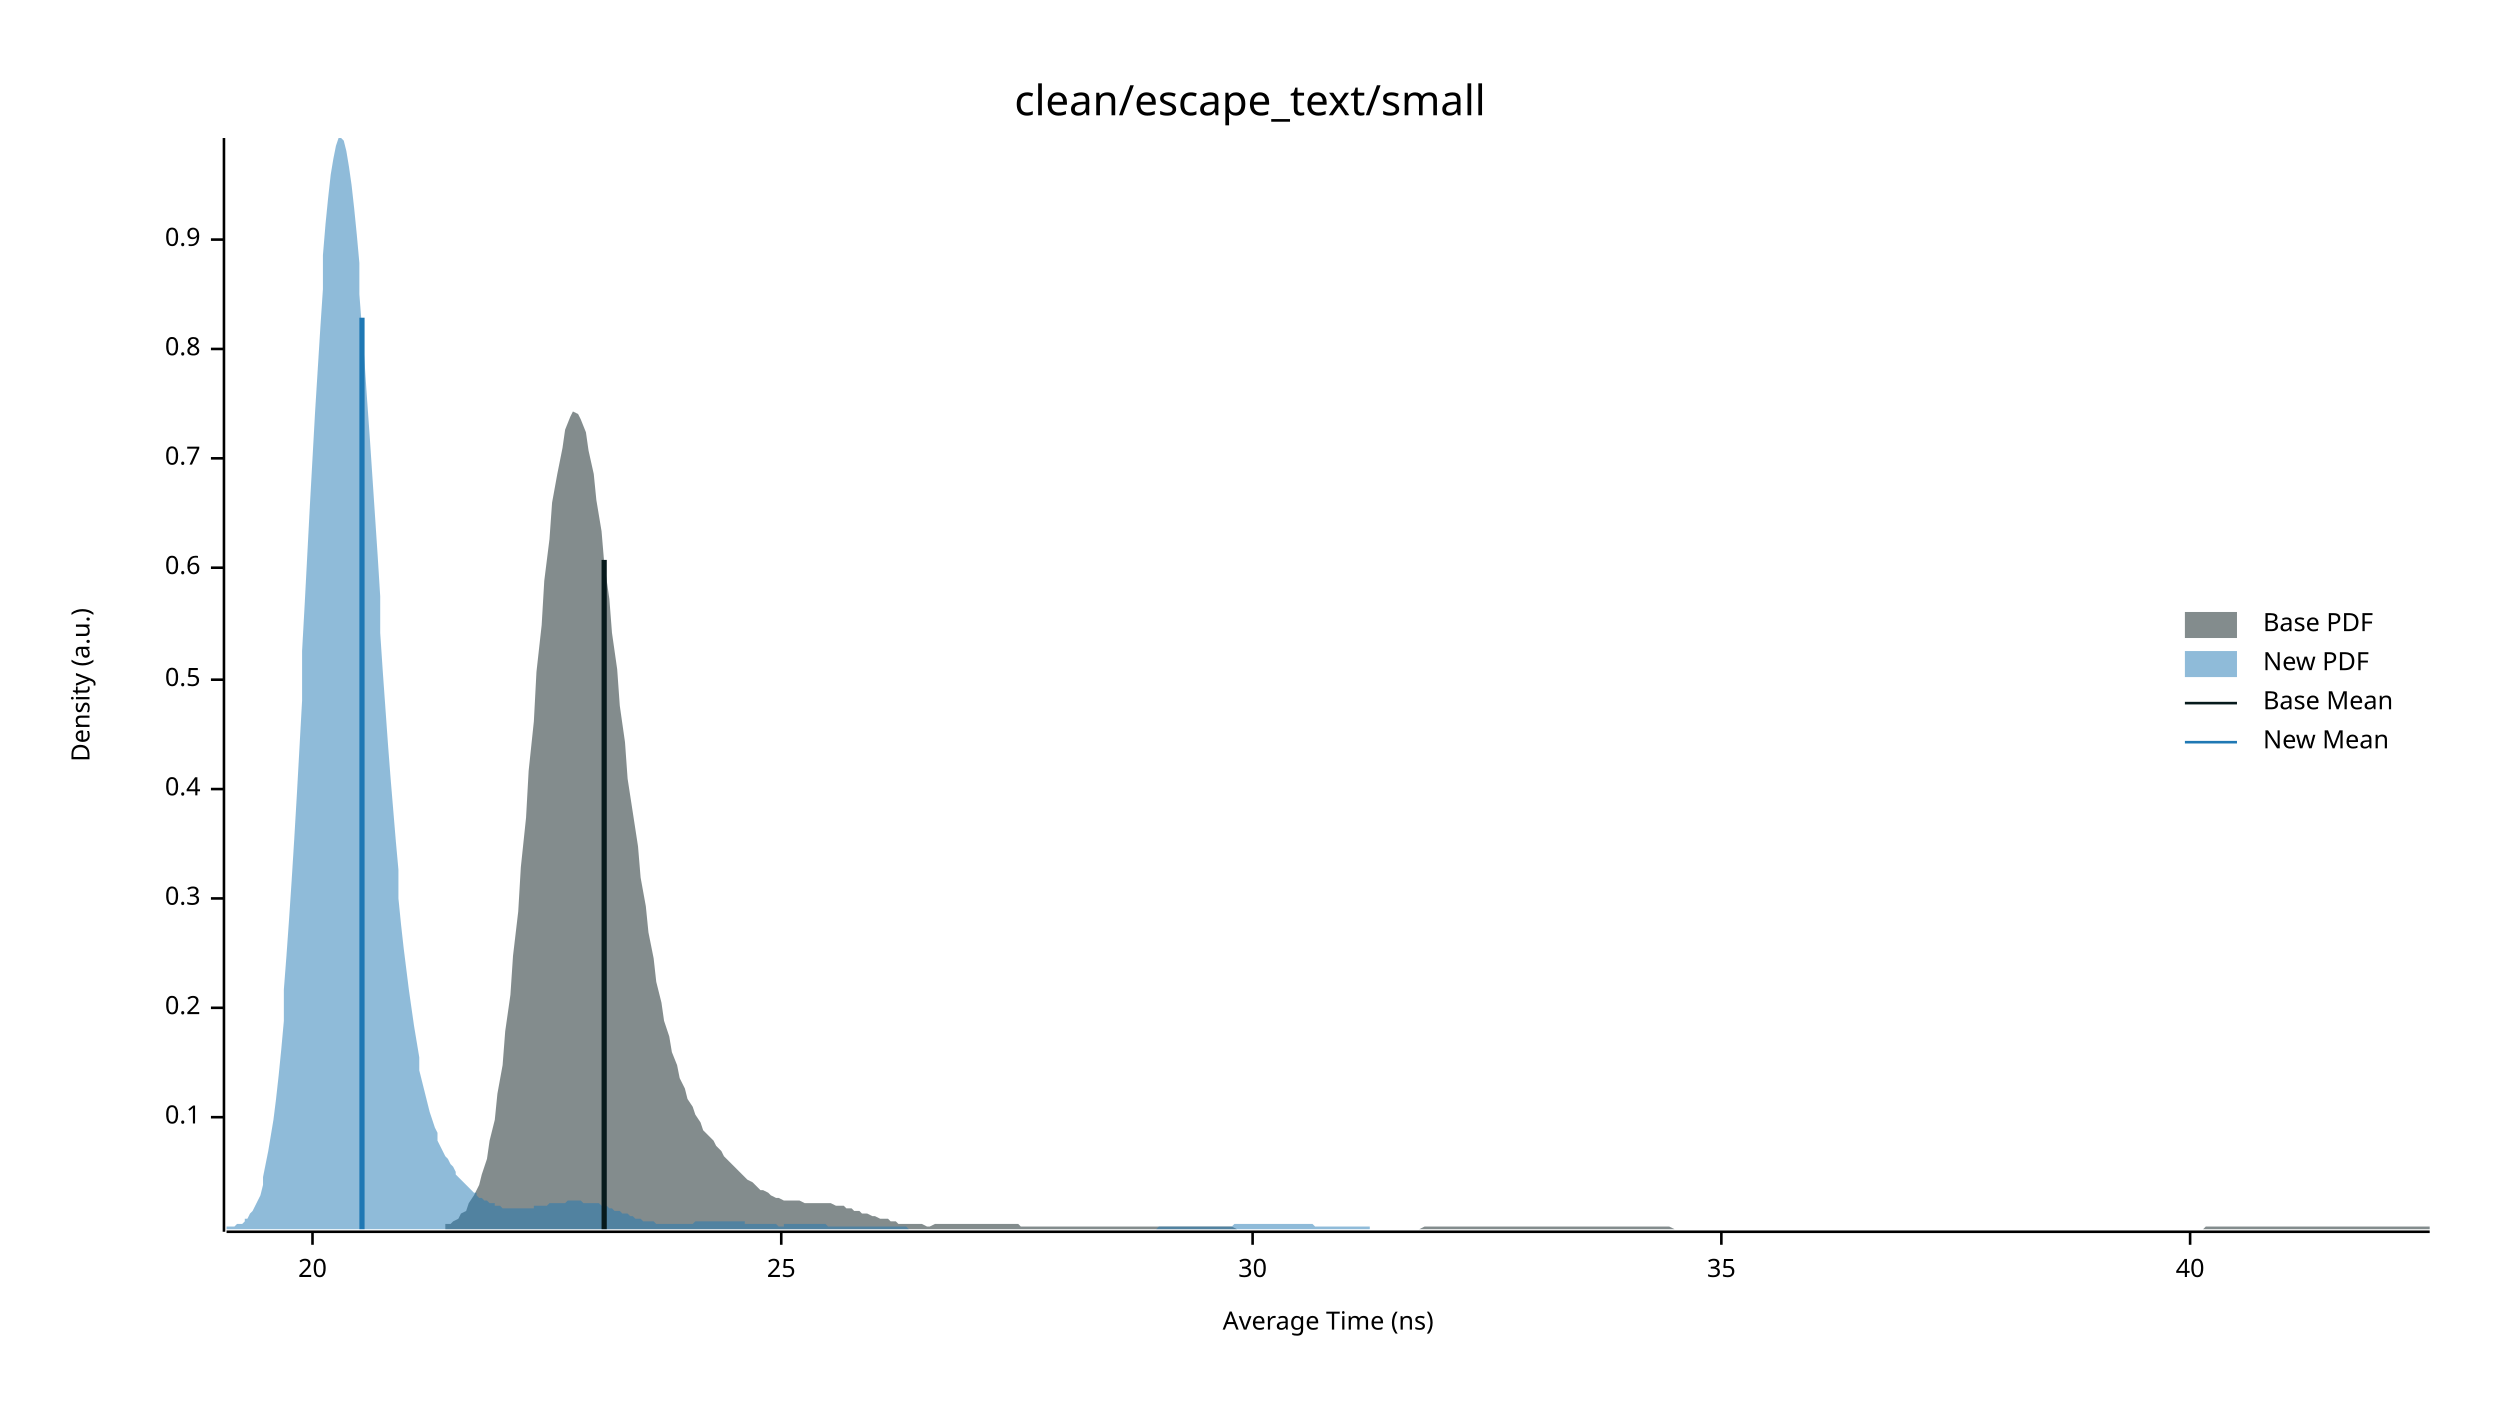
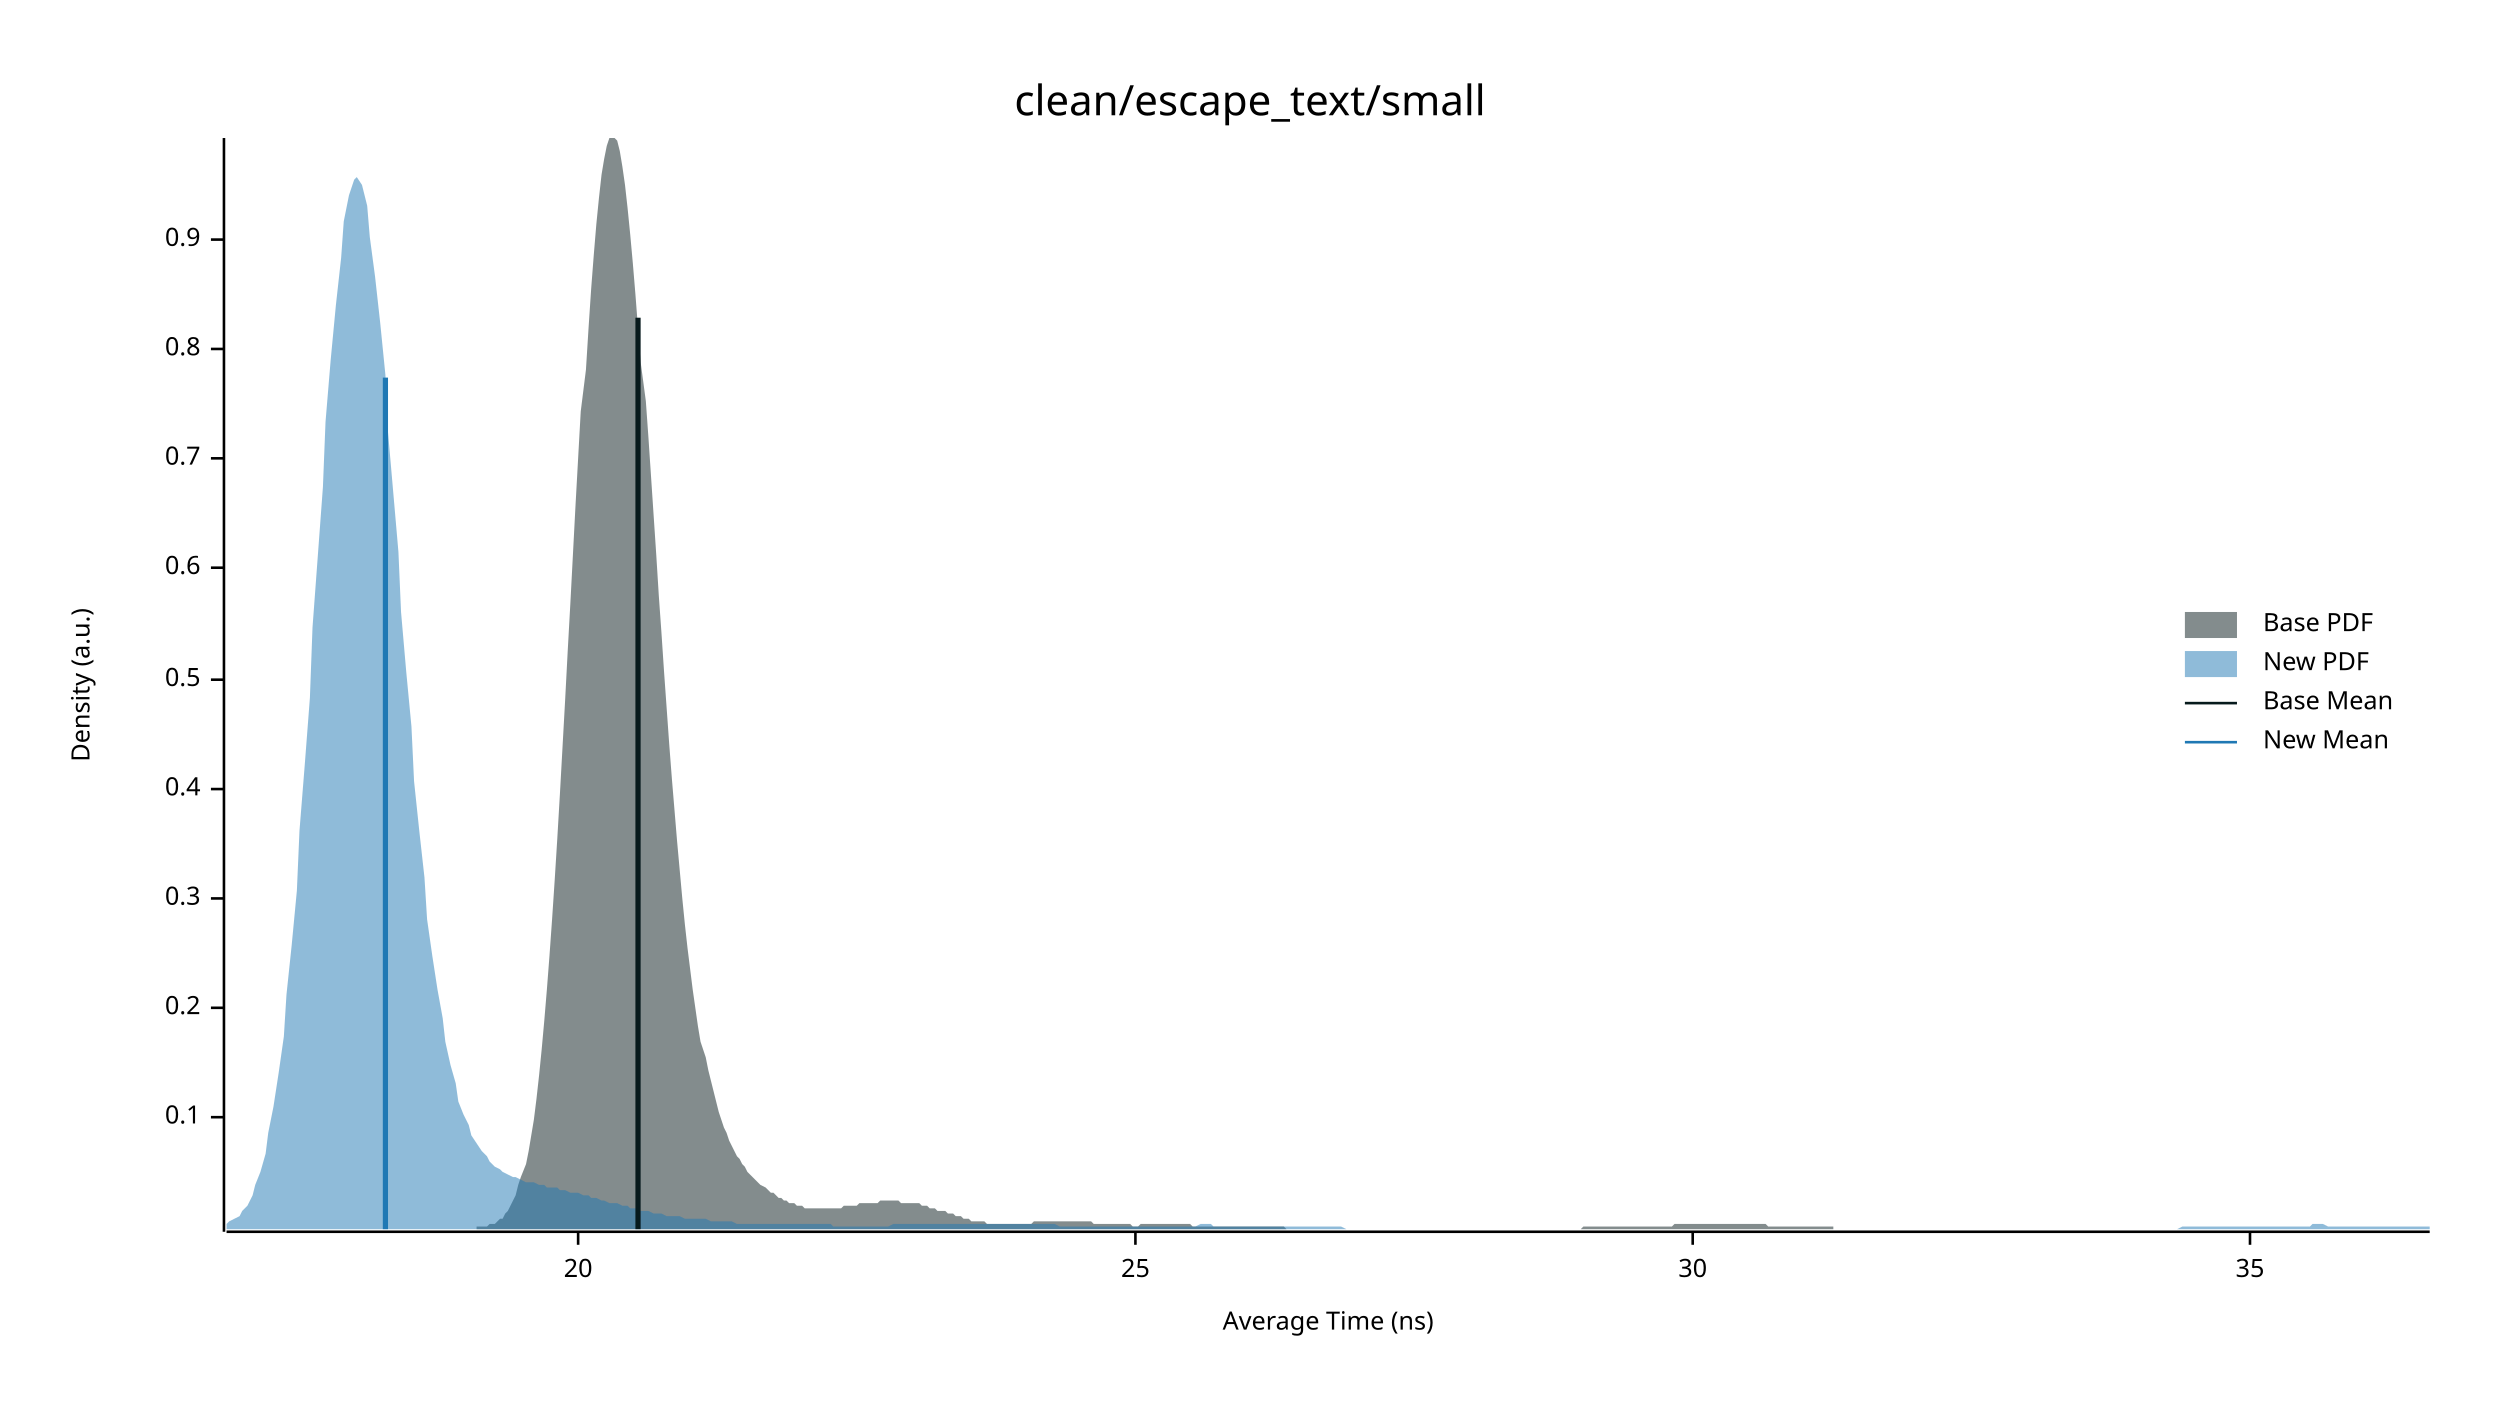
<svg xmlns="http://www.w3.org/2000/svg" width="960" height="540" viewBox="0 0 960 540">
  <text x="480" y="32" dy="0.76em" text-anchor="middle" font-family="sans-serif" font-size="16.129" opacity="1" fill="#000000">
clean/escape_text/small
</text>
  <text x="27" y="263" dy="0.76em" text-anchor="middle" font-family="sans-serif" font-size="9.677" opacity="1" fill="#000000" transform="rotate(270, 27, 263)">
Density (a.u.)
</text>
  <text x="510" y="513" dy="-0.5ex" text-anchor="middle" font-family="sans-serif" font-size="9.677" opacity="1" fill="#000000">
Average Time (ns)
</text>
  <polyline fill="none" opacity="1" stroke="#000000" stroke-width="1" points="86,53 86,473 " />
  <text x="77" y="429" dy="0.5ex" text-anchor="end" font-family="sans-serif" font-size="9.677" opacity="1" fill="#000000">
0.1
</text>
  <polyline fill="none" opacity="1" stroke="#000000" stroke-width="1" points="81,429 86,429 " />
  <text x="77" y="387" dy="0.5ex" text-anchor="end" font-family="sans-serif" font-size="9.677" opacity="1" fill="#000000">
0.2
</text>
  <polyline fill="none" opacity="1" stroke="#000000" stroke-width="1" points="81,387 86,387 " />
  <text x="77" y="345" dy="0.5ex" text-anchor="end" font-family="sans-serif" font-size="9.677" opacity="1" fill="#000000">
0.3
</text>
  <polyline fill="none" opacity="1" stroke="#000000" stroke-width="1" points="81,345 86,345 " />
  <text x="77" y="303" dy="0.5ex" text-anchor="end" font-family="sans-serif" font-size="9.677" opacity="1" fill="#000000">
0.4
</text>
  <polyline fill="none" opacity="1" stroke="#000000" stroke-width="1" points="81,303 86,303 " />
  <text x="77" y="261" dy="0.5ex" text-anchor="end" font-family="sans-serif" font-size="9.677" opacity="1" fill="#000000">
0.5
</text>
  <polyline fill="none" opacity="1" stroke="#000000" stroke-width="1" points="81,261 86,261 " />
  <text x="77" y="218" dy="0.5ex" text-anchor="end" font-family="sans-serif" font-size="9.677" opacity="1" fill="#000000">
0.6
</text>
  <polyline fill="none" opacity="1" stroke="#000000" stroke-width="1" points="81,218 86,218 " />
  <text x="77" y="176" dy="0.5ex" text-anchor="end" font-family="sans-serif" font-size="9.677" opacity="1" fill="#000000">
0.7
</text>
  <polyline fill="none" opacity="1" stroke="#000000" stroke-width="1" points="81,176 86,176 " />
  <text x="77" y="134" dy="0.5ex" text-anchor="end" font-family="sans-serif" font-size="9.677" opacity="1" fill="#000000">
0.8
</text>
  <polyline fill="none" opacity="1" stroke="#000000" stroke-width="1" points="81,134 86,134 " />
  <text x="77" y="92" dy="0.5ex" text-anchor="end" font-family="sans-serif" font-size="9.677" opacity="1" fill="#000000">
0.9
</text>
  <polyline fill="none" opacity="1" stroke="#000000" stroke-width="1" points="81,92 86,92 " />
  <polyline fill="none" opacity="1" stroke="#000000" stroke-width="1" points="87,473 933,473 " />
-   <text x="120" y="483" dy="0.76em" text-anchor="middle" font-family="sans-serif" font-size="9.677" opacity="1" fill="#000000">
+   <text x="222" y="483" dy="0.76em" text-anchor="middle" font-family="sans-serif" font-size="9.677" opacity="1" fill="#000000">
20
</text>
-   <polyline fill="none" opacity="1" stroke="#000000" stroke-width="1" points="120,473 120,478 " />
-   <text x="300" y="483" dy="0.76em" text-anchor="middle" font-family="sans-serif" font-size="9.677" opacity="1" fill="#000000">
+   <polyline fill="none" opacity="1" stroke="#000000" stroke-width="1" points="222,473 222,478 " />
+   <text x="436" y="483" dy="0.76em" text-anchor="middle" font-family="sans-serif" font-size="9.677" opacity="1" fill="#000000">
25
</text>
-   <polyline fill="none" opacity="1" stroke="#000000" stroke-width="1" points="300,473 300,478 " />
-   <text x="481" y="483" dy="0.76em" text-anchor="middle" font-family="sans-serif" font-size="9.677" opacity="1" fill="#000000">
+   <polyline fill="none" opacity="1" stroke="#000000" stroke-width="1" points="436,473 436,478 " />
+   <text x="650" y="483" dy="0.76em" text-anchor="middle" font-family="sans-serif" font-size="9.677" opacity="1" fill="#000000">
30
</text>
-   <polyline fill="none" opacity="1" stroke="#000000" stroke-width="1" points="481,473 481,478 " />
-   <text x="661" y="483" dy="0.76em" text-anchor="middle" font-family="sans-serif" font-size="9.677" opacity="1" fill="#000000">
+   <polyline fill="none" opacity="1" stroke="#000000" stroke-width="1" points="650,473 650,478 " />
+   <text x="864" y="483" dy="0.76em" text-anchor="middle" font-family="sans-serif" font-size="9.677" opacity="1" fill="#000000">
35
</text>
-   <polyline fill="none" opacity="1" stroke="#000000" stroke-width="1" points="661,473 661,478 " />
-   <text x="841" y="483" dy="0.76em" text-anchor="middle" font-family="sans-serif" font-size="9.677" opacity="1" fill="#000000">
- 40
- </text>
-   <polyline fill="none" opacity="1" stroke="#000000" stroke-width="1" points="841,473 841,478 " />
-   <polygon opacity="0.5" fill="#071A1C" points="171,470 173,470 174,469 176,468 177,466 179,465 180,462 182,459 184,455 185,451 187,445 188,438 190,430 191,420 193,409 194,396 196,382 197,367 199,350 200,333 202,314 203,296 205,277 206,258 208,240 209,223 211,207 212,193 214,182 216,172 217,165 219,160 220,158 222,159 223,161 225,166 226,173 228,182 229,192 231,204 232,216 234,230 235,243 237,257 238,271 240,285 241,299 243,312 245,325 246,337 248,348 249,358 251,368 252,377 254,385 255,392 257,398 258,404 260,409 261,414 263,418 264,422 266,425 267,428 269,431 270,434 272,436 274,438 275,440 277,442 278,444 280,446 281,447 283,449 284,450 286,452 287,453 289,454 290,455 292,457 293,457 295,458 296,459 298,460 299,460 301,461 302,461 304,461 306,461 307,461 309,462 310,462 312,462 313,462 315,462 316,462 318,462 319,462 321,463 322,463 324,463 325,464 327,464 328,465 330,465 331,466 333,466 335,467 336,467 338,468 339,468 341,468 342,469 344,469 345,470 347,470 348,470 350,470 351,470 353,470 354,470 356,471 357,471 359,470 360,470 362,470 364,470 365,470 367,470 368,470 370,470 371,470 373,470 374,470 376,470 377,470 379,470 380,470 382,470 383,470 385,470 386,470 388,470 389,470 391,470 392,471 394,471 396,471 397,471 399,471 400,471 402,471 403,471 405,471 406,471 408,471 409,471 411,471 412,471 414,471 415,471 417,471 418,471 420,471 421,471 423,471 425,471 426,471 428,471 429,471 431,471 432,471 434,471 435,471 437,471 438,471 440,471 441,471 443,471 444,471 446,471 447,471 449,471 450,471 452,471 454,471 455,471 457,471 458,471 460,471 461,471 463,471 464,471 466,471 467,471 469,471 470,471 472,471 473,471 475,472 476,472 478,472 479,472 481,472 482,472 484,472 486,472 487,472 489,472 490,472 492,472 493,472 495,472 496,472 498,472 499,472 501,472 502,472 504,472 505,472 507,472 508,472 510,472 511,472 513,472 515,472 516,472 518,472 519,472 521,472 522,472 524,472 525,472 527,472 528,472 530,472 531,472 533,472 534,472 536,472 537,472 539,472 540,472 542,472 544,472 545,472 547,471 548,471 550,471 551,471 553,471 554,471 556,471 557,471 559,471 560,471 562,471 563,471 565,471 566,471 568,471 569,471 571,471 572,471 574,471 576,471 577,471 579,471 580,471 582,471 583,471 585,471 586,471 588,471 589,471 591,471 592,471 594,471 595,471 597,471 598,471 600,471 601,471 603,471 605,471 606,471 608,471 609,471 611,471 612,471 614,471 615,471 617,471 618,471 620,471 621,471 623,471 624,471 626,471 627,471 629,471 630,471 632,471 634,471 635,471 637,471 638,471 640,471 641,471 643,472 644,472 646,472 647,472 649,472 650,472 652,472 653,472 655,472 656,472 658,472 659,472 661,472 662,472 664,472 666,472 667,472 669,472 670,472 672,472 673,472 675,472 676,472 678,472 679,472 681,472 682,472 684,472 685,472 687,472 688,472 690,472 691,472 693,472 695,472 696,472 698,472 699,472 701,472 702,472 704,472 705,472 707,472 708,472 710,472 711,472 713,472 714,472 716,472 717,472 719,472 720,472 722,472 724,472 725,472 727,472 728,472 730,472 731,472 733,472 734,472 736,472 737,472 739,472 740,472 742,472 743,472 745,472 746,472 748,472 749,472 751,472 753,472 754,472 756,472 757,472 759,472 760,472 762,472 763,472 765,472 766,472 768,472 769,472 771,472 772,472 774,472 775,472 777,472 778,472 780,472 781,472 783,472 785,472 786,472 788,472 789,472 791,472 792,472 794,472 795,472 797,472 798,472 800,472 801,472 803,472 804,472 806,472 807,472 809,472 810,472 812,472 814,472 815,472 817,472 818,472 820,472 821,472 823,472 824,472 826,472 827,472 829,472 830,472 832,472 833,472 835,472 836,472 838,472 839,472 841,472 843,472 844,472 846,472 847,471 849,471 850,471 852,471 853,471 855,471 856,471 858,471 859,471 861,471 862,471 864,471 865,471 867,471 868,471 870,471 871,471 873,471 875,471 876,471 878,471 879,471 881,471 882,471 884,471 885,471 887,471 888,471 890,471 891,471 893,471 894,471 896,471 897,471 899,471 900,471 902,471 904,471 905,471 907,471 908,471 910,471 911,471 913,471 914,471 916,471 917,471 919,471 920,471 922,471 923,471 925,471 926,471 928,471 929,471 931,471 933,471 933,472 171,472 " />
-   <polygon opacity="0.5" fill="#1F78B4" points="87,471 87,471 88,471 89,471 90,471 91,470 92,470 93,470 94,469 94,468 95,468 96,466 97,465 98,463 99,461 100,459 101,455 101,452 102,447 103,442 104,436 105,430 106,422 107,413 108,403 109,392 109,380 110,367 111,353 112,338 113,322 114,305 115,287 116,269 116,250 117,232 118,213 119,194 120,176 121,158 122,142 123,126 124,111 124,98 125,86 126,76 127,67 128,61 129,56 130,53 131,53 131,53 132,54 133,58 134,64 135,71 136,80 137,90 138,101 138,113 139,126 140,139 141,154 142,168 143,183 144,198 145,213 146,229 146,243 147,258 148,272 149,286 150,299 151,311 152,323 153,334 153,345 154,355 155,364 156,372 157,380 158,387 159,394 160,400 161,406 161,411 162,415 163,419 164,423 165,427 166,430 167,433 168,435 168,438 169,440 170,442 171,444 172,445 173,447 174,448 175,450 175,451 176,452 177,453 178,454 179,455 180,456 181,457 182,458 183,458 183,459 184,460 185,460 186,461 187,461 188,462 189,462 190,462 190,463 191,463 192,463 193,464 194,464 195,464 196,464 197,464 198,464 198,464 199,464 200,464 201,464 202,464 203,464 204,464 205,464 205,463 206,463 207,463 208,463 209,463 210,463 211,462 212,462 212,462 213,462 214,462 215,462 216,462 217,462 218,461 219,461 220,461 220,461 221,461 222,461 223,461 224,462 225,462 226,462 227,462 227,462 228,462 229,462 230,462 231,463 232,463 233,463 234,464 235,464 235,464 236,465 237,465 238,465 239,466 240,466 241,466 242,467 242,467 243,467 244,468 245,468 246,468 247,469 248,469 249,469 249,469 250,469 251,469 252,470 253,470 254,470 255,470 256,470 257,470 257,470 258,470 259,470 260,470 261,470 262,470 263,470 264,470 264,470 265,470 266,470 267,469 268,469 269,469 270,469 271,469 272,469 272,469 273,469 274,469 275,469 276,469 277,469 278,469 279,469 279,469 280,469 281,469 282,469 283,469 284,469 285,469 286,469 286,470 287,470 288,470 289,470 290,470 291,470 292,470 293,470 294,470 294,470 295,470 296,470 297,470 298,470 299,471 300,471 301,471 301,470 302,470 303,470 304,470 305,470 306,470 307,470 308,470 309,470 309,470 310,470 311,470 312,470 313,470 314,470 315,470 316,470 316,470 317,470 318,471 319,471 320,471 321,471 322,471 323,471 323,471 324,471 325,471 326,471 327,471 328,471 329,471 330,471 331,471 331,471 332,471 333,471 334,471 335,471 336,471 337,471 338,471 338,471 339,471 340,471 341,471 342,471 343,471 344,471 345,471 346,471 346,471 347,471 348,471 349,472 350,472 351,472 352,472 353,472 353,472 354,472 355,472 356,472 357,472 358,472 359,472 360,472 360,472 361,472 362,472 363,472 364,472 365,472 366,472 367,472 368,472 368,472 369,472 370,472 371,472 372,472 373,472 374,472 375,472 375,472 376,472 377,472 378,472 379,472 380,472 381,472 382,472 383,472 383,472 384,472 385,472 386,472 387,472 388,472 389,472 390,472 390,472 391,472 392,472 393,472 394,472 395,472 396,472 397,472 397,472 398,472 399,472 400,472 401,472 402,472 403,472 404,472 405,472 405,472 406,472 407,472 408,472 409,472 410,472 411,472 412,472 412,472 413,472 414,472 415,472 416,472 417,472 418,472 419,472 420,472 420,472 421,472 422,472 423,472 424,472 425,472 426,472 427,472 427,472 428,472 429,472 430,472 431,472 432,472 433,472 434,472 434,472 435,472 436,472 437,472 438,472 439,472 440,472 441,472 442,472 442,472 443,472 444,472 445,471 446,471 447,471 448,471 449,471 449,471 450,471 451,471 452,471 453,471 454,471 455,471 456,471 457,471 457,471 458,471 459,471 460,471 461,471 462,471 463,471 464,471 464,471 465,471 466,471 467,471 468,471 469,471 470,471 471,471 471,471 472,471 473,471 474,470 475,470 476,470 477,470 478,470 479,470 479,470 480,470 481,470 482,470 483,470 484,470 485,470 486,470 486,470 487,470 488,470 489,470 490,470 491,470 492,470 493,470 494,470 494,470 495,470 496,470 497,470 498,470 499,470 500,470 501,470 501,470 502,470 503,470 504,470 505,471 506,471 507,471 508,471 508,471 509,471 510,471 511,471 512,471 513,471 514,471 515,471 516,471 516,471 517,471 518,471 519,471 520,471 521,471 522,471 523,471 523,471 524,471 525,471 526,471 526,472 87,472 " />
-   <polyline fill="none" opacity="1" stroke="#071A1C" stroke-width="2" points="232,472 232,215 " />
-   <polyline fill="none" opacity="1" stroke="#1F78B4" stroke-width="2" points="139,472 139,122 " />
+   <polyline fill="none" opacity="1" stroke="#000000" stroke-width="1" points="864,473 864,478 " />
+   <polygon opacity="0.5" fill="#071A1C" points="183,471 184,471 185,471 186,471 187,471 188,470 189,470 190,470 191,469 192,468 193,468 194,466 195,465 196,463 197,461 198,459 199,455 200,452 202,447 203,442 204,436 205,430 206,422 207,413 208,403 209,392 210,380 211,367 212,353 213,338 214,322 215,305 216,287 217,269 218,250 219,232 220,213 221,194 222,176 223,158 225,142 226,126 227,111 228,98 229,86 230,76 231,67 232,61 233,56 234,53 235,53 236,53 237,54 238,58 239,64 240,71 241,80 242,90 243,101 244,113 245,126 246,139 248,154 249,168 250,183 251,198 252,213 253,229 254,243 255,258 256,272 257,286 258,299 259,311 260,323 261,334 262,345 263,355 264,364 265,372 266,380 267,387 268,394 269,400 271,406 272,411 273,415 274,419 275,423 276,427 277,430 278,433 279,435 280,438 281,440 282,442 283,444 284,445 285,447 286,448 287,450 288,451 289,452 290,453 291,454 292,455 294,456 295,457 296,458 297,458 298,459 299,460 300,460 301,461 302,461 303,462 304,462 305,462 306,463 307,463 308,463 309,464 310,464 311,464 312,464 313,464 314,464 315,464 317,464 318,464 319,464 320,464 321,464 322,464 323,464 324,463 325,463 326,463 327,463 328,463 329,463 330,462 331,462 332,462 333,462 334,462 335,462 336,462 337,462 338,461 340,461 341,461 342,461 343,461 344,461 345,461 346,462 347,462 348,462 349,462 350,462 351,462 352,462 353,462 354,463 355,463 356,463 357,464 358,464 359,464 360,465 361,465 363,465 364,466 365,466 366,466 367,467 368,467 369,467 370,468 371,468 372,468 373,469 374,469 375,469 376,469 377,469 378,469 379,470 380,470 381,470 382,470 383,470 384,470 386,470 387,470 388,470 389,470 390,470 391,470 392,470 393,470 394,470 395,470 396,470 397,469 398,469 399,469 400,469 401,469 402,469 403,469 404,469 405,469 406,469 407,469 409,469 410,469 411,469 412,469 413,469 414,469 415,469 416,469 417,469 418,469 419,469 420,470 421,470 422,470 423,470 424,470 425,470 426,470 427,470 428,470 429,470 430,470 432,470 433,470 434,470 435,471 436,471 437,471 438,470 439,470 440,470 441,470 442,470 443,470 444,470 445,470 446,470 447,470 448,470 449,470 450,470 451,470 452,470 453,470 455,470 456,470 457,470 458,471 459,471 460,471 461,471 462,471 463,471 464,471 465,471 466,471 467,471 468,471 469,471 470,471 471,471 472,471 473,471 474,471 475,471 476,471 478,471 479,471 480,471 481,471 482,471 483,471 484,471 485,471 486,471 487,471 488,471 489,471 490,471 491,471 492,471 493,471 494,472 495,472 496,472 497,472 498,472 500,472 501,472 502,472 503,472 504,472 505,472 506,472 507,472 508,472 509,472 510,472 511,472 512,472 513,472 514,472 515,472 516,472 517,472 518,472 519,472 520,472 521,472 523,472 524,472 525,472 526,472 527,472 528,472 529,472 530,472 531,472 532,472 533,472 534,472 535,472 536,472 537,472 538,472 539,472 540,472 541,472 542,472 543,472 544,472 546,472 547,472 548,472 549,472 550,472 551,472 552,472 553,472 554,472 555,472 556,472 557,472 558,472 559,472 560,472 561,472 562,472 563,472 564,472 565,472 566,472 567,472 569,472 570,472 571,472 572,472 573,472 574,472 575,472 576,472 577,472 578,472 579,472 580,472 581,472 582,472 583,472 584,472 585,472 586,472 587,472 588,472 589,472 590,472 592,472 593,472 594,472 595,472 596,472 597,472 598,472 599,472 600,472 601,472 602,472 603,472 604,472 605,472 606,472 607,472 608,471 609,471 610,471 611,471 612,471 613,471 615,471 616,471 617,471 618,471 619,471 620,471 621,471 622,471 623,471 624,471 625,471 626,471 627,471 628,471 629,471 630,471 631,471 632,471 633,471 634,471 635,471 636,471 638,471 639,471 640,471 641,471 642,471 643,470 644,470 645,470 646,470 647,470 648,470 649,470 650,470 651,470 652,470 653,470 654,470 655,470 656,470 657,470 658,470 659,470 661,470 662,470 663,470 664,470 665,470 666,470 667,470 668,470 669,470 670,470 671,470 672,470 673,470 674,470 675,470 676,470 677,470 678,470 679,471 680,471 681,471 682,471 684,471 685,471 686,471 687,471 688,471 689,471 690,471 691,471 692,471 693,471 694,471 695,471 696,471 697,471 698,471 699,471 700,471 701,471 702,471 703,471 704,471 704,472 183,472 " />
+   <polygon opacity="0.5" fill="#1F78B4" points="87,470 88,469 90,468 92,467 93,465 95,463 97,459 98,455 100,450 102,443 103,435 105,425 107,412 109,398 110,382 112,363 114,342 115,319 117,294 119,268 120,241 122,214 124,187 125,162 127,138 129,117 131,99 132,85 134,75 136,69 137,68 139,71 141,79 142,91 144,106 146,124 148,144 149,166 151,189 153,212 154,235 156,258 158,279 159,300 161,319 163,337 164,353 166,367 168,380 170,391 171,400 173,409 175,416 176,423 178,428 180,432 181,436 183,439 185,442 187,444 188,446 190,448 192,449 193,450 195,451 197,452 198,452 200,453 202,454 203,454 205,454 207,455 209,455 210,456 212,456 214,456 215,457 217,457 219,458 220,458 222,458 224,459 226,459 227,460 229,460 231,461 232,461 234,462 236,462 237,462 239,463 241,463 242,464 244,464 246,465 248,465 249,465 251,466 253,466 254,466 256,467 258,467 259,467 261,467 263,468 265,468 266,468 268,468 270,468 271,468 273,469 275,469 276,469 278,469 280,469 281,469 283,470 285,470 287,470 288,470 290,470 292,470 293,470 295,470 297,470 298,470 300,470 302,470 304,470 305,470 307,470 309,470 310,470 312,470 314,470 315,470 317,470 319,470 320,471 322,471 324,471 326,471 327,471 329,471 331,471 332,471 334,471 336,471 337,471 339,471 341,471 343,470 344,470 346,470 348,470 349,470 351,470 353,470 354,470 356,470 358,470 359,470 361,470 363,470 365,470 366,470 368,470 370,470 371,470 373,470 375,470 376,470 378,470 380,470 381,470 383,470 385,470 387,470 388,470 390,470 392,470 393,470 395,470 397,470 398,470 400,470 402,470 404,470 405,470 407,471 409,471 410,471 412,471 414,471 415,471 417,471 419,471 420,471 422,471 424,471 426,471 427,471 429,471 431,471 432,471 434,471 436,471 437,471 439,471 441,471 443,471 444,471 446,471 448,471 449,471 451,471 453,471 454,471 456,471 458,471 459,471 461,470 463,470 465,470 466,471 468,471 470,471 471,471 473,471 475,471 476,471 478,471 480,471 482,471 483,471 485,471 487,471 488,471 490,471 492,471 493,471 495,471 497,471 498,471 500,471 502,471 504,471 505,471 507,471 509,471 510,471 512,471 514,471 515,471 517,472 519,472 521,472 522,472 524,472 526,472 527,472 529,472 531,472 532,472 534,472 536,472 537,472 539,472 541,472 543,472 544,472 546,472 548,472 549,472 551,472 553,472 554,472 556,472 558,472 560,472 561,472 563,472 565,472 566,472 568,472 570,472 571,472 573,472 575,472 576,472 578,472 580,472 582,472 583,472 585,472 587,472 588,472 590,472 592,472 593,472 595,472 597,472 599,472 600,472 602,472 604,472 605,472 607,472 609,472 610,472 612,472 614,472 615,472 617,472 619,472 621,472 622,472 624,472 626,472 627,472 629,472 631,472 632,472 634,472 636,472 638,472 639,472 641,472 643,472 644,472 646,472 648,472 649,472 651,472 653,472 654,472 656,472 658,472 660,472 661,472 663,472 665,472 666,472 668,472 670,472 671,472 673,472 675,472 676,472 678,472 680,472 682,472 683,472 685,472 687,472 688,472 690,472 692,472 693,472 695,472 697,472 699,472 700,472 702,472 704,472 705,472 707,472 709,472 710,472 712,472 714,472 715,472 717,472 719,472 721,472 722,472 724,472 726,472 727,472 729,472 731,472 732,472 734,472 736,472 738,472 739,472 741,472 743,472 744,472 746,472 748,472 749,472 751,472 753,472 754,472 756,472 758,472 760,472 761,472 763,472 765,472 766,472 768,472 770,472 771,472 773,472 775,472 777,472 778,472 780,472 782,472 783,472 785,472 787,472 788,472 790,472 792,472 793,472 795,472 797,472 799,472 800,472 802,472 804,472 805,472 807,472 809,472 810,472 812,472 814,472 816,472 817,472 819,472 821,472 822,472 824,472 826,472 827,472 829,472 831,472 832,472 834,472 836,472 838,471 839,471 841,471 843,471 844,471 846,471 848,471 849,471 851,471 853,471 855,471 856,471 858,471 860,471 861,471 863,471 865,471 866,471 868,471 870,471 871,471 873,471 875,471 877,471 878,471 880,471 882,471 883,471 885,471 887,471 888,470 890,470 892,470 894,471 895,471 897,471 899,471 900,471 902,471 904,471 905,471 907,471 909,471 910,471 912,471 914,471 916,471 917,471 919,471 921,471 922,471 924,471 926,471 927,471 929,471 931,471 933,471 933,472 87,472 " />
+   <polyline fill="none" opacity="1" stroke="#071A1C" stroke-width="2" points="245,472 245,122 " />
+   <polyline fill="none" opacity="1" stroke="#1F78B4" stroke-width="2" points="148,472 148,145 " />
  <text x="869" y="235" dy="0.76em" text-anchor="start" font-family="sans-serif" font-size="9.677" opacity="1" fill="#000000">
Base PDF
</text>
  <text x="869" y="250" dy="0.76em" text-anchor="start" font-family="sans-serif" font-size="9.677" opacity="1" fill="#000000">
New PDF
</text>
  <text x="869" y="265" dy="0.76em" text-anchor="start" font-family="sans-serif" font-size="9.677" opacity="1" fill="#000000">
Base Mean
</text>
  <text x="869" y="280" dy="0.76em" text-anchor="start" font-family="sans-serif" font-size="9.677" opacity="1" fill="#000000">
New Mean
</text>
  <rect x="839" y="235" width="20" height="10" opacity="0.5" fill="#071A1C" stroke="none" />
  <rect x="839" y="250" width="20" height="10" opacity="0.5" fill="#1F78B4" stroke="none" />
  <polyline fill="none" opacity="1" stroke="#071A1C" stroke-width="1" points="839,270 859,270 " />
  <polyline fill="none" opacity="1" stroke="#1F78B4" stroke-width="1" points="839,285 859,285 " />
</svg>
